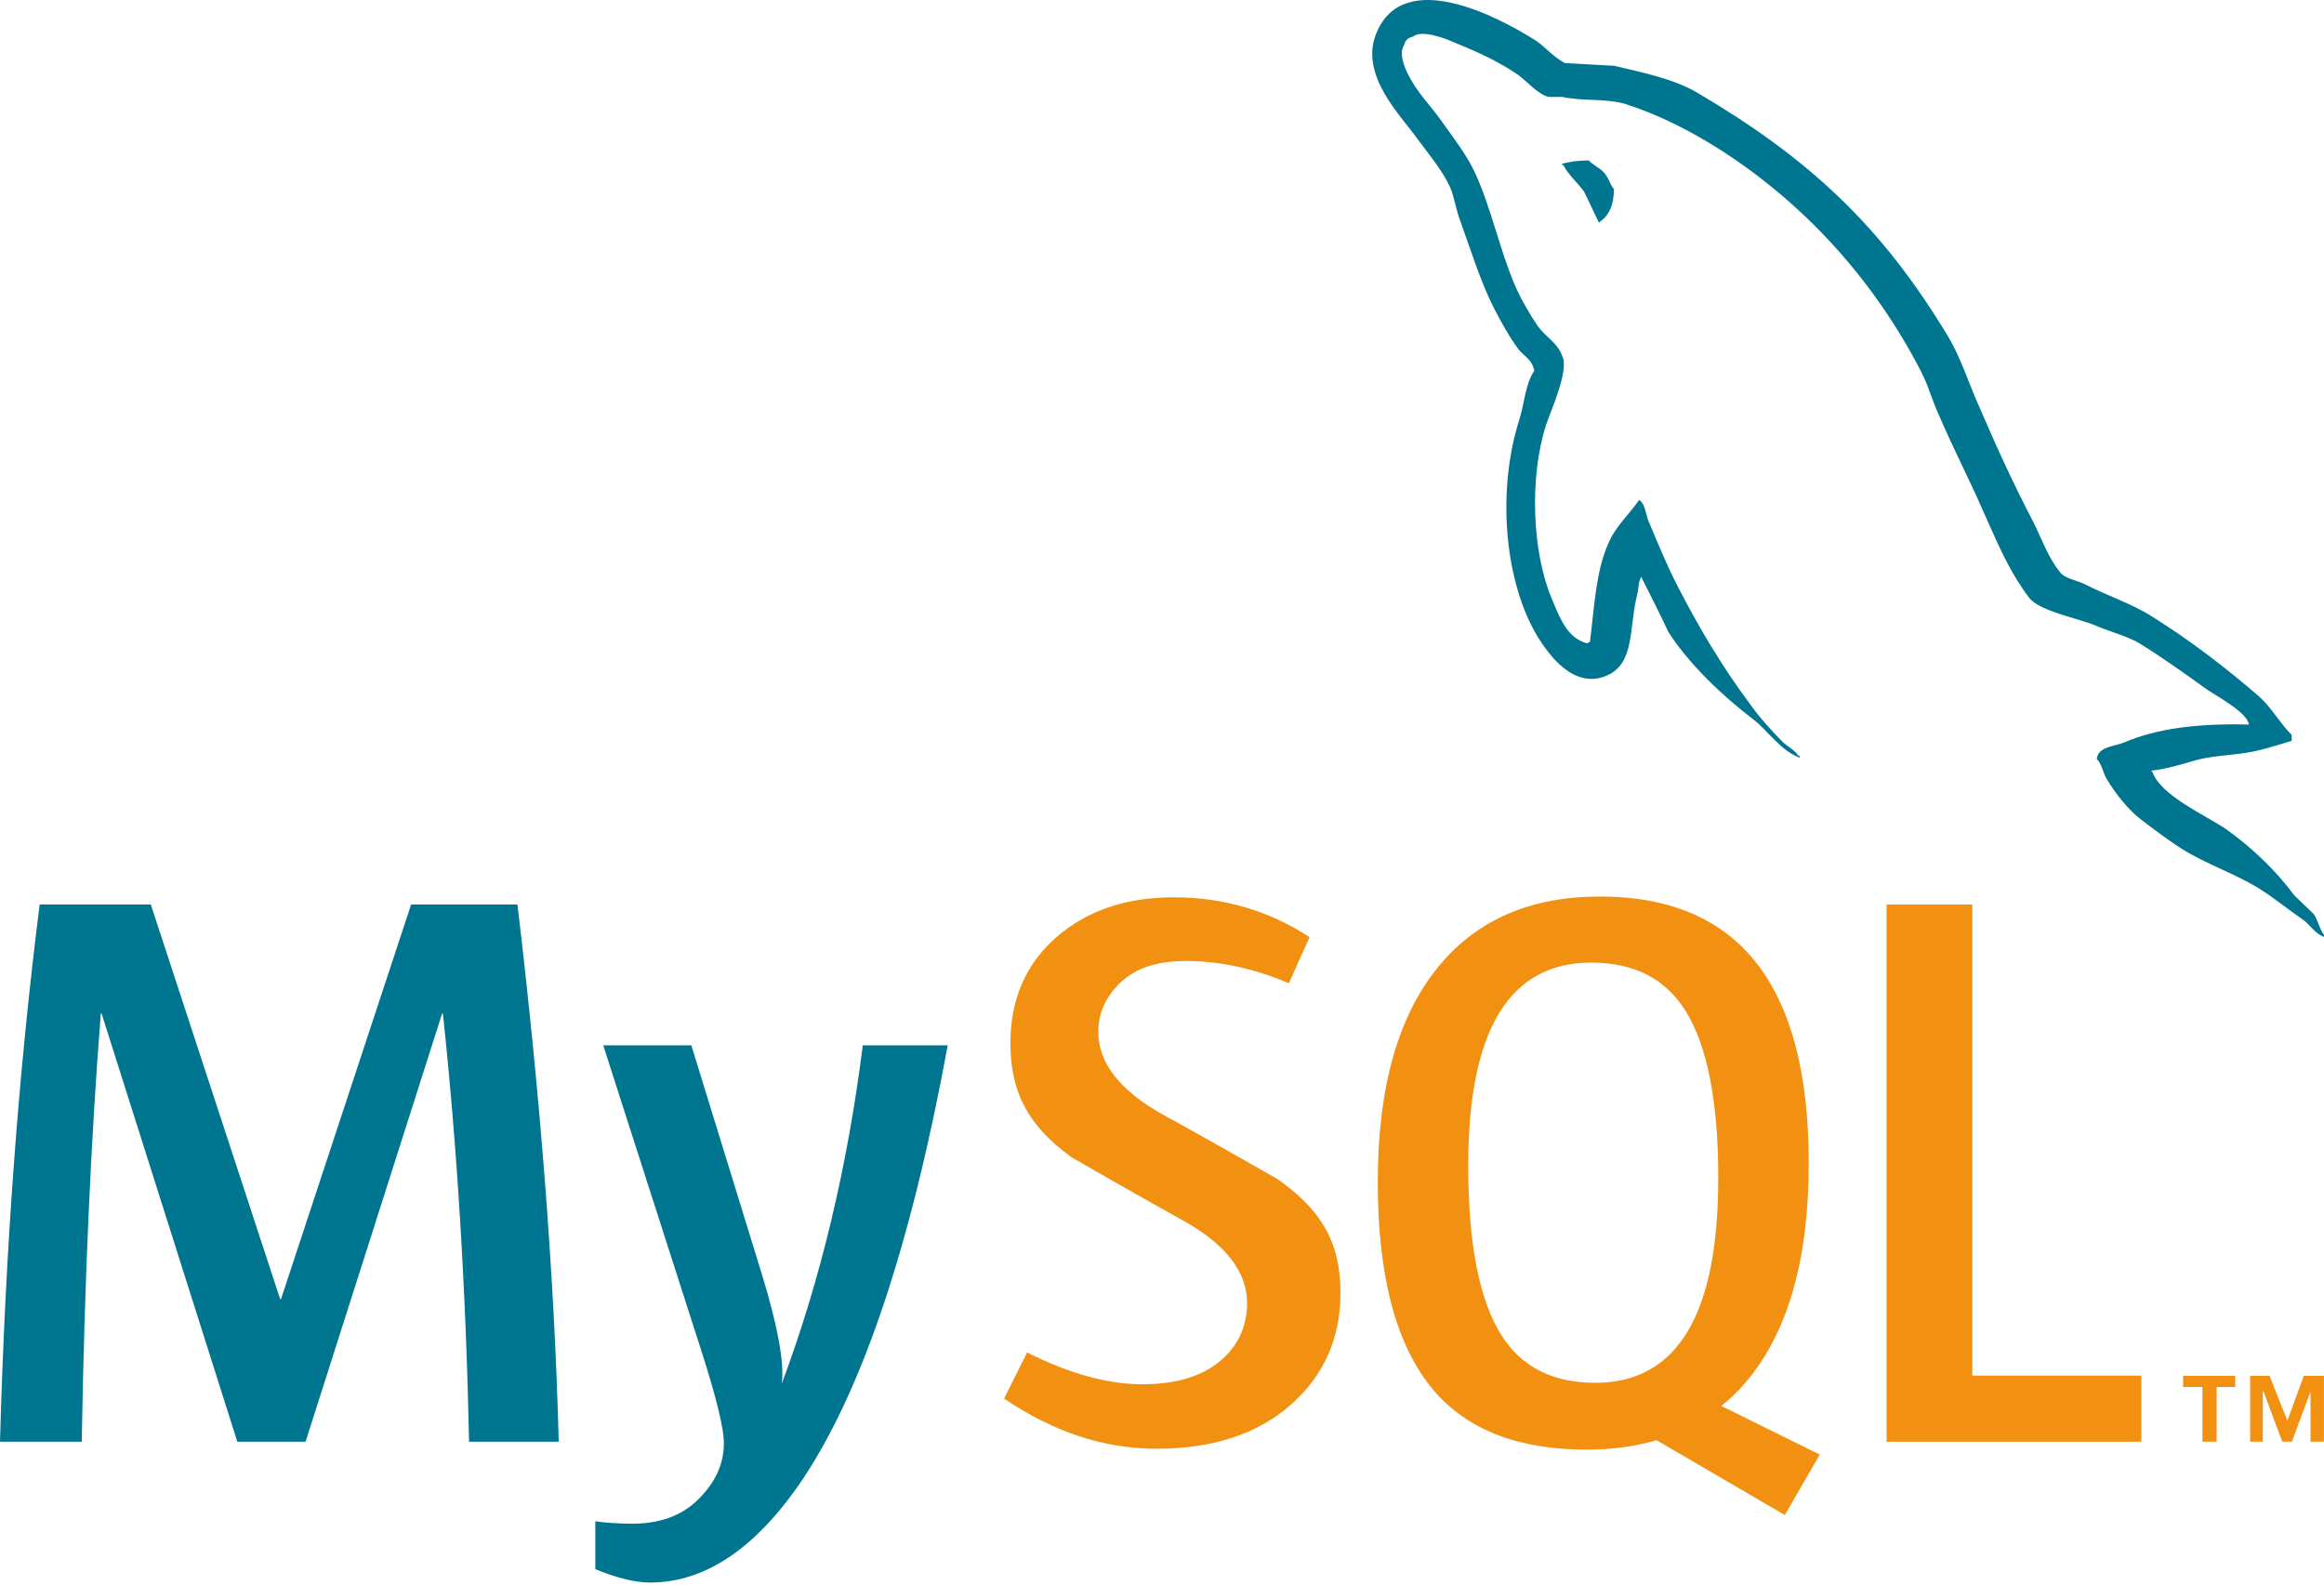
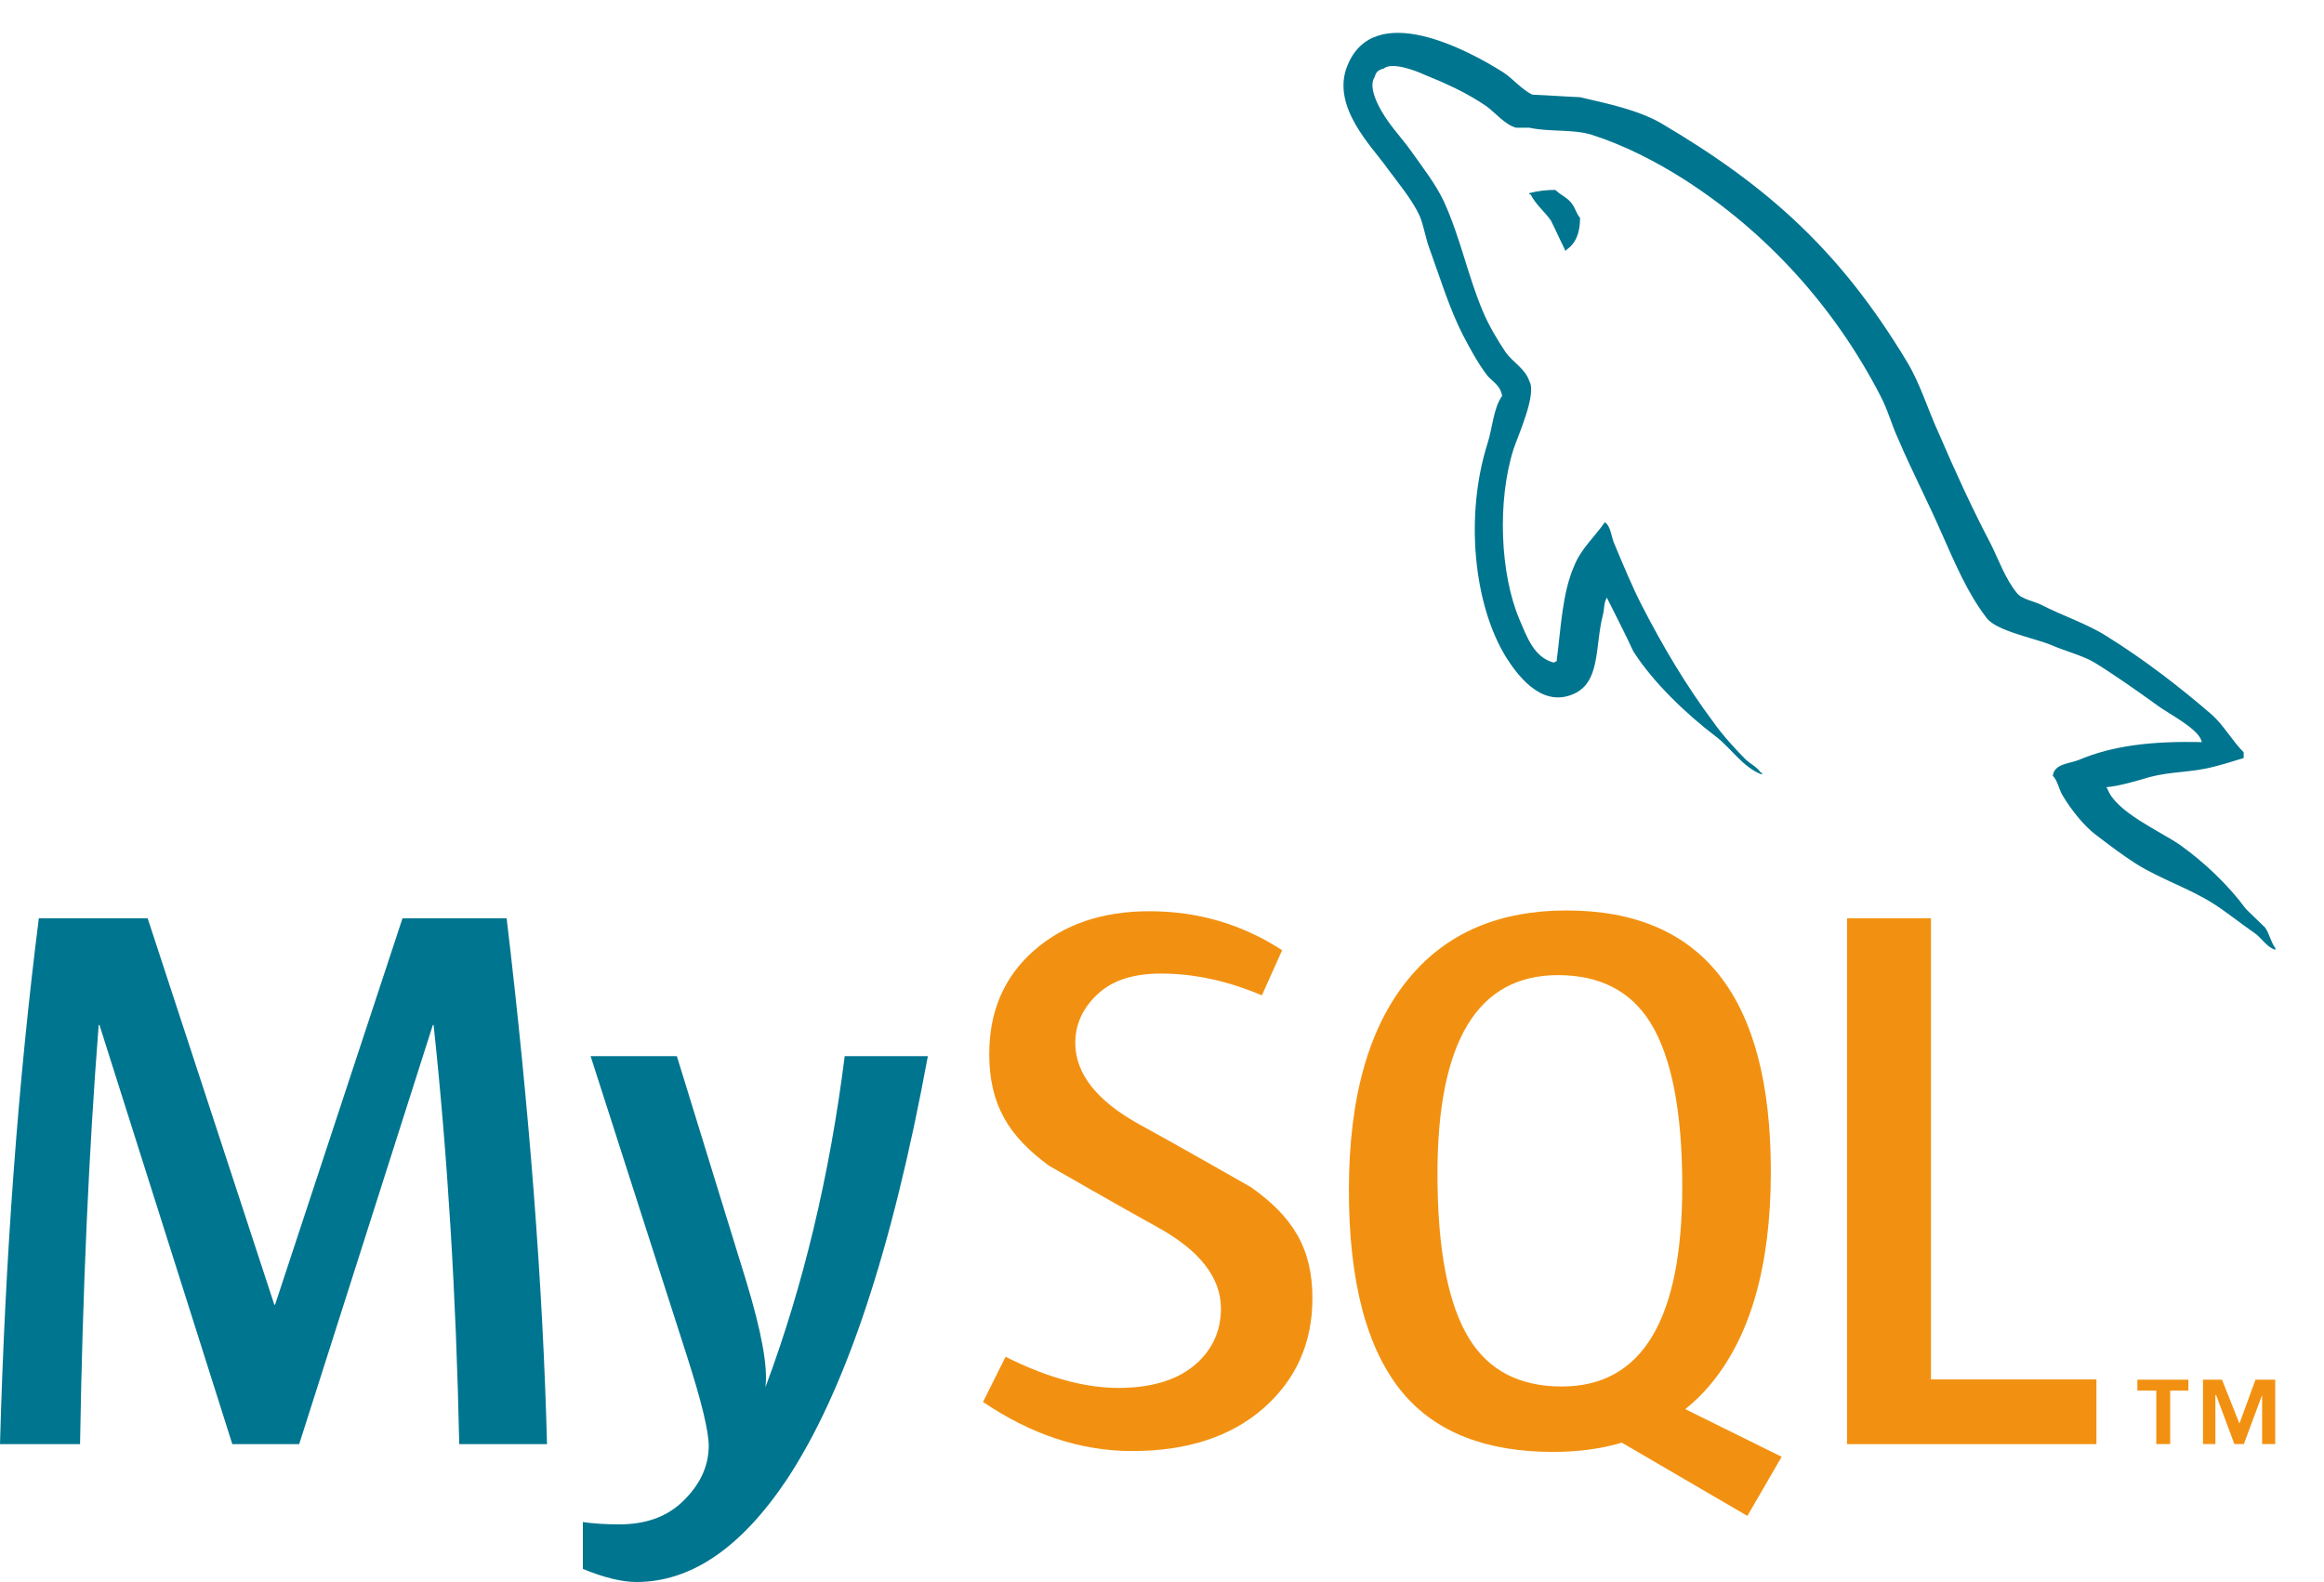
- <svg xmlns="http://www.w3.org/2000/svg" width="512px" height="349px" viewBox="0 0 512 349" version="1.1" preserveAspectRatio="xMidYMid">
-   <g>
-     <path d="M152.309,230.297 L167.87,280.784 C171.366,292.247 172.824,300.249 172.24,304.81 C180.751,282.018 186.696,257.18 190.079,230.297 L208.789,230.297 C200.744,274.063 190.133,305.867 176.962,325.708 C166.7,340.996 155.458,348.64 143.216,348.64 C139.952,348.64 135.928,347.654 131.153,345.696 L131.153,335.145 C133.486,335.488 136.223,335.671 139.371,335.671 C145.082,335.671 149.685,334.088 153.187,330.929 C157.38,327.08 159.479,322.754 159.479,317.96 C159.479,314.685 157.842,307.966 154.583,297.802 L132.902,230.297 L152.309,230.297 Z M33.224,199.266 L61.725,286.222 L61.9,286.222 L90.575,199.266 L114.003,199.266 C119.134,242.39 122.163,281.847 123.094,317.612 L103.341,317.612 C102.646,284.179 100.721,252.741 97.573,223.292 L97.399,223.292 L67.321,317.612 L52.28,317.612 L22.384,223.292 L22.208,223.292 C19.99,251.574 18.594,283.011 18.012,317.612 L1.41179433e-16,317.612 C1.164,275.532 4.077,236.087 8.739,199.266 L33.224,199.266 Z" fill="#00758F" fill-rule="nonzero" />
-     <path d="M352.498,197.509 C383.155,197.509 398.484,217.096 398.484,256.249 C398.484,277.525 393.874,293.596 384.663,304.453 C383.002,306.437 381.168,308.151 379.236,309.739 L379.236,309.739 L400.931,320.466 L400.91,320.465 L393.207,333.767 L364.954,317.282 C360.271,318.669 355.118,319.362 349.503,319.362 C334.45,319.362 323.206,314.975 315.772,306.212 C307.611,296.518 303.534,281.257 303.534,260.455 C303.534,239.299 308.136,223.289 317.35,212.418 C325.742,202.474 337.461,197.509 352.498,197.509 Z M258.618,197.682 C269.575,197.682 279.539,200.614 288.512,206.457 L283.954,216.614 C276.275,213.35 268.703,211.711 261.238,211.711 C255.18,211.711 250.512,213.169 247.258,216.103 C243.986,219.011 241.962,222.754 241.962,227.315 C241.962,234.324 246.956,240.404 256.177,245.54 C258.657,246.889 261.888,248.687 265.208,250.551 L265.896,250.938 C266.011,251.002 266.126,251.067 266.241,251.132 L266.93,251.519 C267.045,251.584 267.16,251.649 267.274,251.713 L267.962,252.101 C274.943,256.036 281.51,259.792 281.51,259.792 C290.731,266.337 295.326,273.315 295.326,284.808 C295.326,294.845 291.648,303.084 284.317,309.531 C276.979,315.949 267.122,319.167 254.778,319.167 C243.233,319.167 232.044,315.463 221.206,308.117 L226.276,297.951 C235.603,302.626 244.043,304.96 251.622,304.96 C258.73,304.96 264.294,303.374 268.319,300.24 C272.336,297.083 274.743,292.681 274.743,287.097 C274.743,280.07 269.855,274.063 260.888,269.024 C258.559,267.743 255.577,266.07 252.493,264.327 L251.806,263.938 C250.544,263.225 249.273,262.503 248.028,261.796 L247.352,261.412 C241.298,257.968 236.063,254.959 236.063,254.959 C227.099,248.402 222.604,241.367 222.604,229.775 C222.604,220.188 225.956,212.439 232.65,206.544 C239.36,200.636 248.017,197.682 258.618,197.682 Z M434.513,199.266 L434.513,303.054 L471.751,303.054 L471.751,317.612 L415.627,317.612 L415.627,199.266 L434.513,199.266 Z M492.444,303.099 L492.444,305.559 L488.349,305.559 L488.349,317.599 L485.219,317.599 L485.219,305.559 L480.966,305.559 L480.966,303.099 L492.444,303.099 Z M500.004,303.099 L503.934,312.983 L507.545,303.099 L511.982,303.099 L511.982,317.599 L509.032,317.599 L509.032,306.564 L504.922,317.599 L502.795,317.599 L498.678,306.564 L498.52,306.564 L498.52,317.599 L495.729,317.599 L495.729,303.099 L500.004,303.099 Z M350.569,212.064 C332.503,212.064 323.465,226.973 323.465,256.773 C323.465,273.843 325.86,286.222 330.641,293.937 L330.641,293.937 C335.069,301.077 342.004,304.64 351.447,304.64 C369.513,304.64 378.55,289.614 378.55,259.576 C378.55,242.745 376.155,230.473 371.381,222.754 C366.947,215.63 360.015,212.064 350.569,212.064 Z" fill="#F29111" fill-rule="nonzero" />
-     <path d="M303.218,7.333 C309.211,-7.393 330.166,3.759 338.299,8.904 C340.291,10.19 342.577,12.909 344.862,13.914 C348.427,14.055 351.989,14.333 355.56,14.482 C362.258,16.056 368.532,17.342 373.809,20.348 C398.338,34.793 414.305,49.513 429.001,73.827 C432.139,78.978 433.709,84.55 436.274,90.123 C439.833,98.43 443.834,107.15 447.966,115.005 C449.815,118.729 451.247,122.87 453.816,126.015 C454.819,127.453 457.668,127.877 459.371,128.736 C464.079,131.173 469.783,133.023 474.21,135.883 C482.48,141.039 490.475,147.183 497.743,153.472 C500.452,155.901 502.298,159.338 504.879,161.906 L504.879,161.906 L504.879,163.202 C502.588,163.905 500.305,164.625 498.02,165.201 C493.029,166.484 488.608,166.194 483.766,167.477 C480.774,168.345 477.059,169.49 473.921,169.781 C474.061,169.922 474.21,170.073 474.21,170.073 C476.057,175.348 486.045,179.638 490.613,182.793 C496.161,186.797 501.302,191.654 505.44,197.23 C506.869,198.653 508.298,199.948 509.721,201.367 C510.714,202.805 510.994,204.665 512,205.948 L512,205.948 L512,206.381 C510.886,205.988 510.085,205.238 509.326,204.454 L508.873,203.981 C508.42,203.51 507.963,203.049 507.442,202.668 C504.294,200.518 501.168,197.946 498.02,195.947 C492.608,192.513 486.331,190.52 480.774,187.073 C477.632,185.072 474.637,182.793 471.642,180.504 C468.927,178.496 465.937,174.642 464.231,171.782 C463.226,170.202 463.088,168.345 461.94,167.203 C462.145,165.293 463.894,164.726 465.659,164.26 L466.065,164.153 C466.674,163.995 467.27,163.837 467.79,163.628 C475.204,160.48 484.043,159.338 495.457,159.624 L495.457,159.624 C495.028,156.758 487.895,153.187 485.618,151.471 C481.048,148.177 476.209,144.74 471.361,141.742 C468.792,140.172 464.365,139.026 461.519,137.743 C457.668,136.169 449.108,134.596 446.975,131.598 C443.35,126.872 440.746,121.235 438.218,115.541 L437.53,113.987 C437.3,113.469 437.071,112.951 436.841,112.434 C433.852,105.577 430.14,98.428 427.145,91.407 C425.579,87.982 424.86,84.976 423.144,81.691 C412.738,61.533 397.336,44.656 378.66,32.787 C372.523,28.925 365.679,25.351 358.126,22.922 C353.845,21.629 348.707,22.344 344.146,21.351 L344.146,21.351 L341.144,21.351 C338.582,20.63 336.443,17.914 334.444,16.481 C330.029,13.484 325.607,11.471 320.327,9.332 C318.477,8.474 313.194,6.476 311.35,8.049 C310.208,8.336 309.629,8.767 309.348,9.913 C308.212,11.624 309.211,14.199 309.918,15.776 C312.06,20.346 315.052,23.062 317.767,26.924 C320.184,30.349 323.185,34.211 324.898,37.935 C328.594,45.94 330.315,54.809 333.74,62.813 C335.011,65.823 337.019,69.248 338.868,71.964 C340.435,74.118 343.284,75.676 344.146,78.404 C345.864,81.264 341.574,90.701 340.581,93.698 C336.866,105.425 337.586,121.726 341.864,131.891 C341.94,132.069 342.016,132.248 342.092,132.427 L342.32,132.97 C343.882,136.693 345.554,140.702 349.707,141.743 C349.993,141.459 349.707,141.608 350.274,141.459 C351.279,133.591 351.562,126.014 354.274,119.858 C355.841,116.009 358.97,113.288 361.115,110.146 C362.544,111.002 362.544,113.583 363.397,115.291 C365.253,119.721 367.246,124.578 369.534,129.021 C374.23,138.171 379.513,147.042 385.501,155.046 C387.506,157.905 390.352,161.052 392.917,163.627 C394.06,164.624 395.34,165.2 396.199,166.483 L396.199,166.483 L396.479,166.483 L396.479,166.915 C392.201,165.338 389.489,160.912 386.077,158.328 C379.653,153.471 371.96,146.177 367.532,139.177 C365.68,135.16 363.678,131.309 361.682,127.311 L361.682,127.311 L361.682,127.022 C360.829,128.164 361.115,129.298 360.688,131.026 C358.836,138.171 360.262,146.322 353.845,148.892 C346.571,151.902 341.145,144.035 338.868,140.46 C331.592,128.594 329.599,108.576 334.73,92.417 C335.87,88.84 336.025,84.55 338.015,81.694 C337.586,79.112 335.596,78.406 334.444,76.824 C332.448,74.12 330.739,70.97 329.176,67.967 C326.174,62.101 324.038,55.092 321.759,48.801 C320.757,46.232 320.47,43.653 319.471,41.221 C317.767,37.509 314.626,33.785 312.203,30.501 C308.922,25.78 299.366,16.633 303.218,7.333 Z M349.99,35.348 C350.371,35.73 350.831,36.064 351.307,36.393 L351.881,36.787 C352.646,37.316 353.387,37.875 353.842,38.635 C354.561,39.641 354.695,40.634 355.557,41.642 C355.557,45.079 354.561,47.364 352.55,48.788 C352.55,48.788 352.413,48.938 352.272,49.078 C351.133,46.787 350.133,44.508 348.985,42.219 C347.571,40.221 345.572,38.636 344.42,36.353 L344.42,36.353 L344.143,36.353 L344.143,36.066 C345.864,35.641 347.571,35.348 349.99,35.348 Z" fill="#00758F" />
+ <svg xmlns="http://www.w3.org/2000/svg" height="1702" preserveAspectRatio="xMinYMin meet" viewBox="-.004 -5.603 388.133 269.897" width="2500">
+   <path d="m93.312 240.773h-14.975c-.527-25.345-1.987-49.177-4.373-71.501h-.132l-22.8 71.501h-11.404l-22.663-71.501h-.134c-1.681 21.44-2.74 45.272-3.18 71.501h-13.655c.882-31.899 3.09-61.802 6.625-89.715h18.561l21.606 65.92h.132l21.739-65.92h17.76c3.889 32.691 6.185 62.603 6.89 89.715m64.965-66.19c-6.099 33.177-14.143 57.287-24.127 72.328-7.78 11.589-16.302 17.383-25.582 17.383-2.474 0-5.525-.747-9.145-2.231v-7.998c1.769.26 3.844.398 6.23.398 4.33 0 7.819-1.2 10.473-3.594 3.18-2.918 4.77-6.198 4.77-9.832 0-2.482-1.24-7.576-3.711-15.281l-16.436-51.173h14.712l11.796 38.272c2.65 8.69 3.756 14.756 3.313 18.214 6.452-17.278 10.959-36.108 13.523-56.486h14.183" fill="#00758f" />
+   <g fill="#f29111">
+     <path d="m223.875 215.906c0 7.608-2.788 13.854-8.346 18.741-5.562 4.866-13.035 7.305-22.392 7.305-8.752 0-17.234-2.807-25.45-8.377l3.843-7.706c7.07 3.544 13.47 5.313 19.214 5.313 5.389 0 9.607-1.202 12.658-3.578 3.045-2.393 4.87-5.73 4.87-9.963 0-5.327-3.706-9.88-10.504-13.7-6.276-3.454-18.818-10.663-18.818-10.663-6.796-4.97-10.203-10.304-10.203-19.091 0-7.268 2.54-13.142 7.616-17.611 5.086-4.479 11.648-6.718 19.684-6.718 8.307 0 15.86 2.223 22.663 6.652l-3.456 7.7c-5.82-2.475-11.56-3.717-17.22-3.717-4.592 0-8.13 1.105-10.598 3.33-2.48 2.204-4.014 5.041-4.014 8.499 0 5.313 3.786 9.922 10.775 13.816 6.355 3.455 19.205 10.804 19.205 10.804 6.99 4.961 10.473 10.251 10.473 18.964" />
+     <path d="m250.647 222.826c-3.625-5.848-5.44-15.233-5.44-28.173 0-22.59 6.85-33.893 20.546-33.893 7.16 0 12.416 2.704 15.777 8.105 3.62 5.85 5.435 15.154 5.435 27.913 0 22.771-6.851 34.162-20.546 34.162-7.159 0-12.416-2.701-15.772-8.113m53.284 20.11-16.446-8.132c1.464-1.204 2.855-2.503 4.114-4.007 6.983-8.23 10.477-20.413 10.477-36.542 0-29.68-11.62-44.529-34.86-44.529-11.4 0-20.284 3.764-26.645 11.302-6.985 8.24-10.473 20.378-10.473 36.415 0 15.77 3.09 27.339 9.276 34.688 5.636 6.642 14.16 9.968 25.57 9.968 4.258 0 8.164-.526 11.714-1.577l21.418 12.497 5.84-10.084" fill-rule="evenodd" />
+     <path d="m357.618 240.773h-42.546v-89.715h14.317v78.679h28.229zm10.21-.009h2.372v-9.128h3.104v-1.864h-8.701v1.864h3.225zm18.051 0h2.236v-10.992h-3.363l-2.737 7.492-2.98-7.492h-3.24v10.992h2.115v-8.366h.12l3.121 8.366h1.612l3.116-8.366z" />
+   </g>
+   <g fill="#00758f" fill-rule="evenodd">
+     <path d="m375.589 121.008c-8.653-.217-15.354.648-20.974 3.035-1.622.65-4.213.65-4.435 2.71.87.865.975 2.273 1.737 3.47 1.294 2.169 3.56 5.09 5.618 6.612 2.27 1.736 4.541 3.464 6.922 4.98 4.214 2.614 8.972 4.125 13.075 6.727 2.386 1.516 4.756 3.465 7.142 5.096 1.185.866 1.935 2.278 3.455 2.814v-.328c-.762-.973-.974-2.382-1.727-3.472-1.08-1.076-2.163-2.058-3.246-3.137-3.137-4.227-7.034-7.909-11.24-10.944-3.462-2.391-11.034-5.644-12.434-9.643l-.22-.221c2.38-.22 5.195-1.089 7.464-1.746 3.67-.973 7.022-.753 10.806-1.726 1.732-.437 3.462-.982 5.2-1.515v-.983c-1.957-1.946-3.357-4.552-5.41-6.393-5.51-4.768-11.571-9.426-17.84-13.334-3.356-2.168-7.68-3.57-11.25-5.418-1.29-.652-3.45-.973-4.21-2.063-1.947-2.384-3.033-5.523-4.435-8.346-3.132-5.955-6.165-12.565-8.863-18.862-1.945-4.225-3.135-8.45-5.514-12.354-11.14-18.432-23.244-29.59-41.84-40.54-4-2.28-8.756-3.255-13.833-4.447-2.707-.114-5.408-.325-8.11-.431-1.733-.762-3.465-2.823-4.976-3.799-6.165-3.9-22.05-12.353-26.594-1.19-2.92 7.05 4.325 13.984 6.812 17.563 1.837 2.49 4.218 5.313 5.51 8.127.757 1.843.974 3.798 1.734 5.746 1.728 4.769 3.347 10.082 5.622 14.528 1.185 2.277 2.481 4.665 3.994 6.715.873 1.2 2.382 1.734 2.707 3.692-1.508 2.165-1.626 5.417-2.49 8.129-3.89 12.25-2.379 27.424 3.137 36.42 1.726 2.71 5.84 8.673 11.353 6.391 4.865-1.947 3.784-8.126 5.188-13.543.324-1.31.107-2.17.753-3.035v.219c1.513 3.03 3.031 5.95 4.435 8.995 3.357 5.306 9.19 10.836 14.058 14.518 2.588 1.959 4.643 5.314 7.886 6.51v-.328h-.212c-.651-.973-1.622-1.41-2.488-2.165-1.945-1.952-4.102-4.338-5.622-6.505-4.539-6.068-8.544-12.792-12.104-19.729-1.735-3.368-3.245-7.05-4.652-10.408-.647-1.295-.647-3.252-1.73-3.9-1.626 2.381-3.999 4.444-5.186 7.362-2.056 4.666-2.27 10.41-3.033 16.375-.43.113-.212 0-.43.215-3.455-.866-4.645-4.443-5.945-7.468-3.243-7.706-3.788-20.063-.973-28.953.753-2.272 4.006-9.426 2.703-11.594-.654-2.068-2.813-3.25-4-4.882-1.403-2.06-2.925-4.656-3.888-6.937-2.597-6.068-3.902-12.792-6.704-18.86-1.298-2.823-3.573-5.75-5.405-8.347-2.058-2.927-4.326-4.986-5.95-8.451-.536-1.195-1.294-3.148-.432-4.444.212-.869.651-1.196 1.518-1.413 1.397-1.193 5.402.322 6.805.972 4.003 1.622 7.354 3.148 10.701 5.42 1.516 1.086 3.137 3.145 5.08 3.692h2.275c3.458.753 7.352.21 10.598 1.19 5.726 1.842 10.914 4.551 15.566 7.479 14.158 8.998 25.834 21.792 33.722 37.073 1.3 2.49 1.846 4.769 3.033 7.365 2.27 5.322 5.084 10.742 7.35 15.94 2.269 5.095 4.435 10.294 7.683 14.528 1.617 2.272 8.105 3.465 11.025 4.658 2.158.972 5.514 1.841 7.461 3.032 3.675 2.272 7.343 4.878 10.808 7.375 1.726 1.3 7.133 4.008 7.459 6.179" />
+     <path d="m265.314 26.797a17.27 17.27 0 0 0 -4.432.545v.217h.21c.873 1.73 2.388 2.932 3.46 4.447.87 1.735 1.629 3.463 2.492 5.2.107-.107.21-.22.21-.22 1.525-1.08 2.28-2.812 2.28-5.418-.653-.764-.755-1.517-1.3-2.279-.647-1.081-2.053-1.623-2.92-2.492" />
  </g>
</svg>
